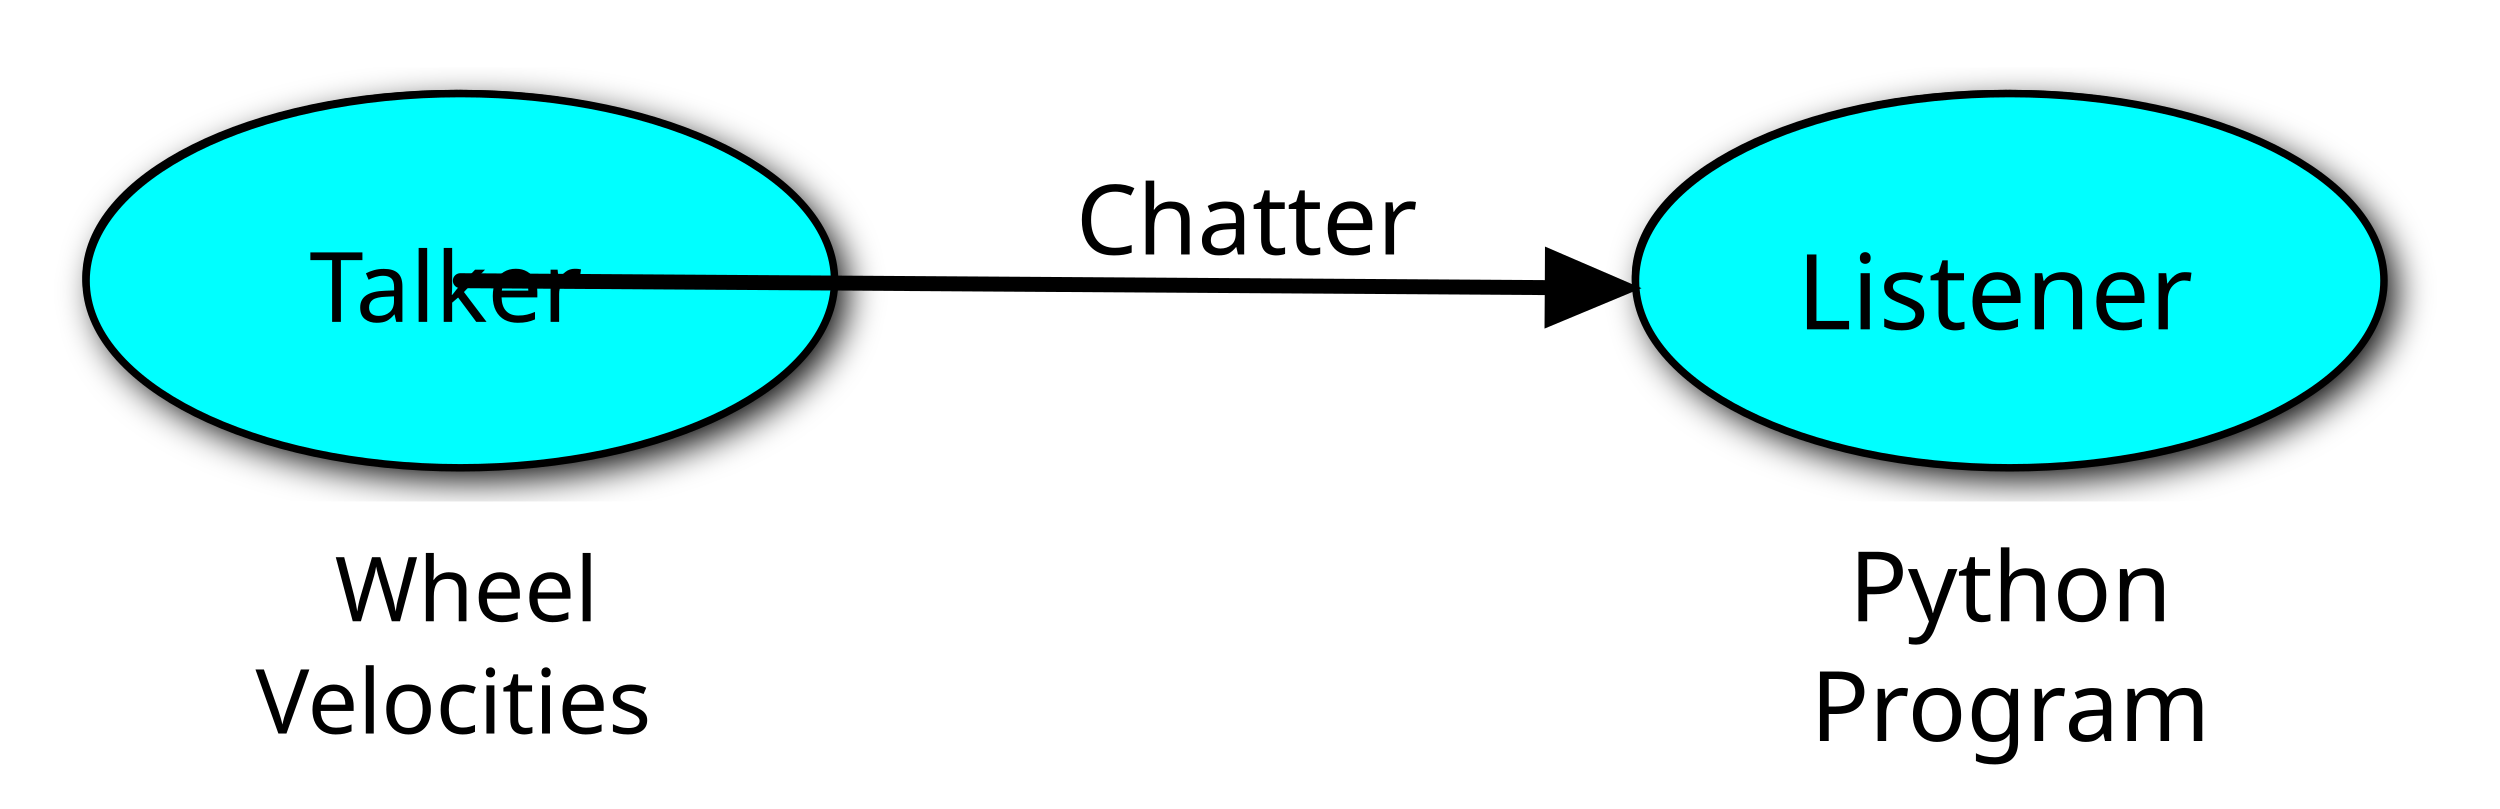
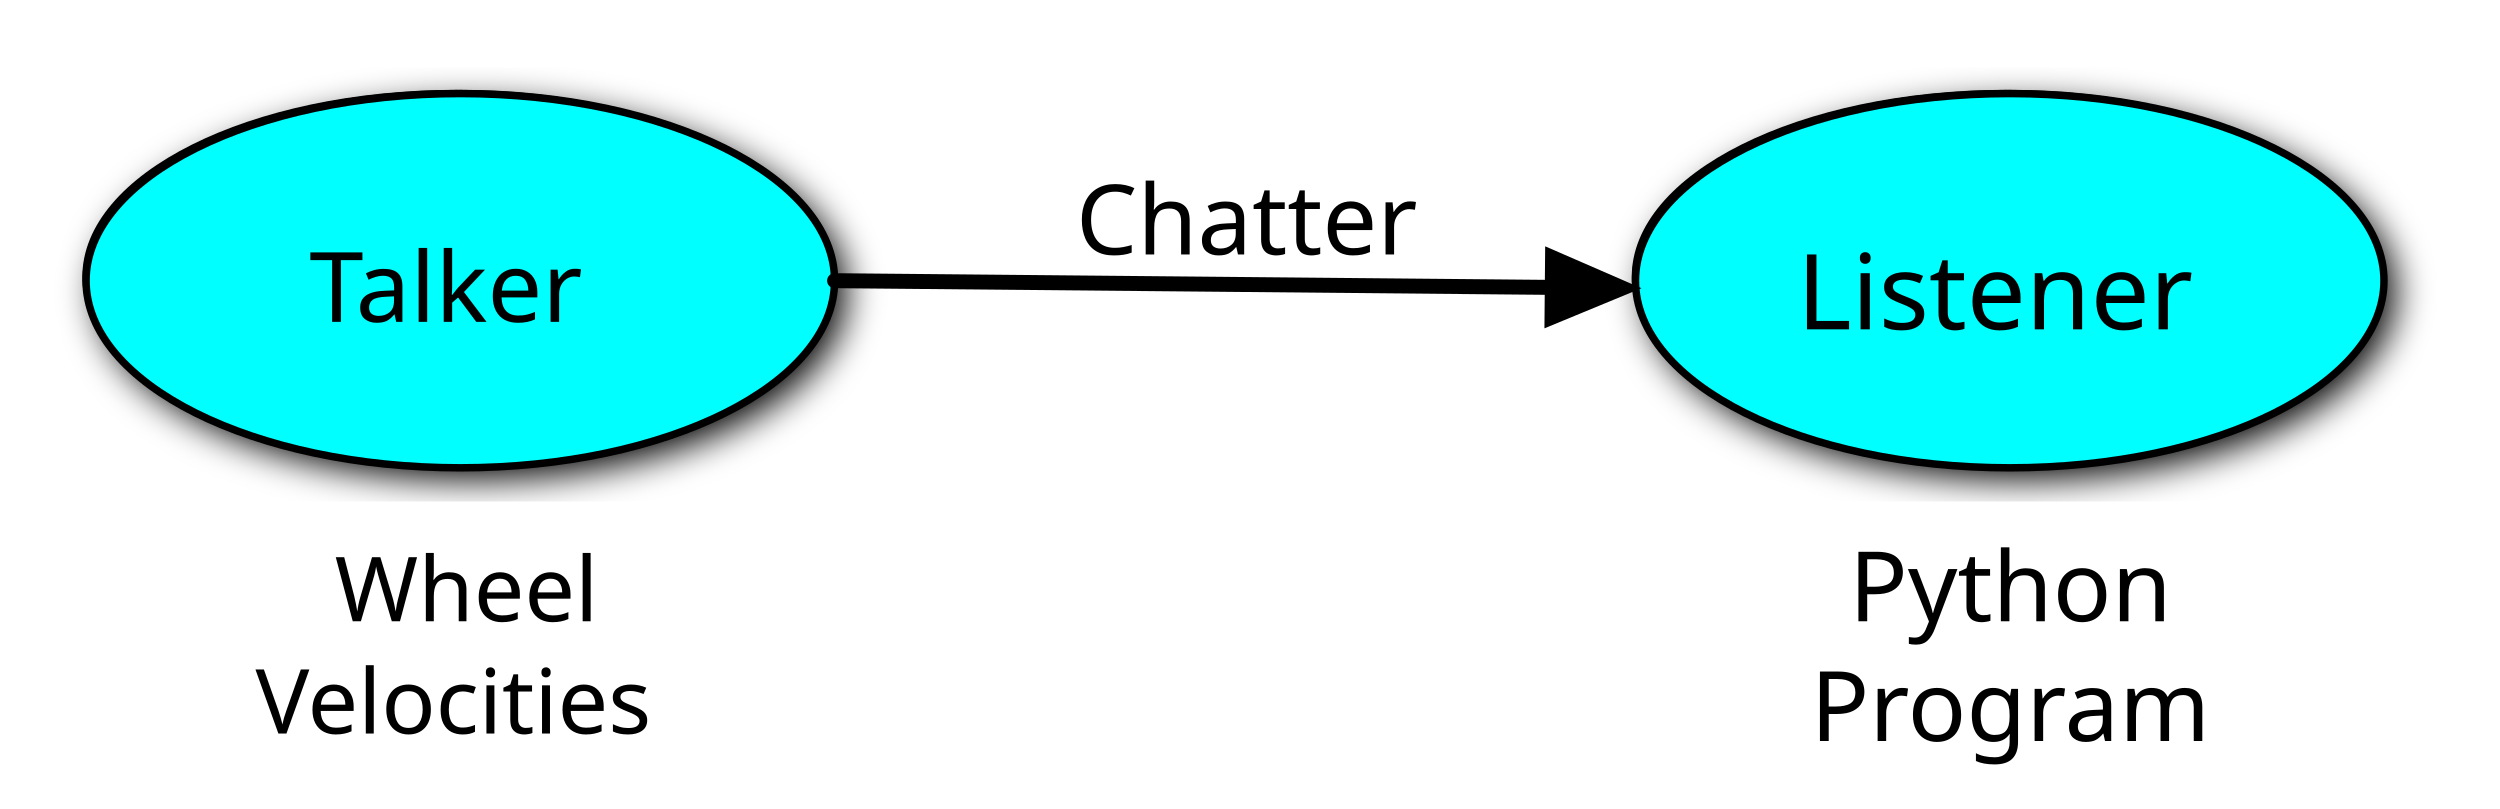
<svg xmlns="http://www.w3.org/2000/svg" width="100%" height="100%" viewBox="0 0 334 108" version="1.1">
  <g transform="scale(1, 1)">
    <g>
      <defs>
        <filter id="fillShadow-B68D5AFD-D209-481A-B774-22B5D1CDE848">
          <feGaussianBlur in="SourceAlpha" stdDeviation="2.4" />
          <feOffset dx="2.0" dy="2.0" />
          <feMerge>
            <feMergeNode />
            <feMergeNode in="SourceGraphic" />
          </feMerge>
        </filter>
      </defs>
      <ellipse cx="61.00" cy="37.00" rx="50.00" ry="25.00" fill="rgb(0, 0, 0)" filter="url(#fillShadow-B68D5AFD-D209-481A-B774-22B5D1CDE848)" />
    </g>
    <g>
      <ellipse cx="61.00" cy="37.00" rx="50.00" ry="25.00" transform="                     translate(0.5 0.5)                     " fill="rgb(0, 255, 255)" stroke-width="1.00" stroke-linecap="round" stroke-linejoin="round" stroke="rgb(0, 0, 0)" />
    </g>
    <g>
      <path d="                     M40.00 30.00                     L82.00 30.00                     L82.00 47.00                     L40.00 47.00                     Z                     " fill="none" />
      <text x="41.34" y="43.00">
        <tspan style="font-family:LucidaGrande; font-size:13px; font-style:normal; font-weight:normal;" fill="rgb(0, 0, 0)">Talker</tspan>
      </text>
    </g>
    <g>
      <defs>
        <filter id="fillShadow-B2EF6FD8-6BBF-4E39-B0FE-951DC5EF7FD9">
          <feGaussianBlur in="SourceAlpha" stdDeviation="2.4" />
          <feOffset dx="2.0" dy="2.0" />
          <feMerge>
            <feMergeNode />
            <feMergeNode in="SourceGraphic" />
          </feMerge>
        </filter>
      </defs>
      <ellipse cx="268.00" cy="37.00" rx="50.00" ry="25.00" fill="rgb(0, 0, 0)" filter="url(#fillShadow-B2EF6FD8-6BBF-4E39-B0FE-951DC5EF7FD9)" />
    </g>
    <g>
      <ellipse cx="268.00" cy="37.00" rx="50.00" ry="25.00" transform="                     translate(0.5 0.5)                     " fill="rgb(0, 255, 255)" stroke-width="1.00" stroke-linecap="round" stroke-linejoin="round" stroke="rgb(0, 0, 0)" />
    </g>
    <g>
      <path d="                     M240.00 31.00                     L294.00 31.00                     L294.00 48.00                     L240.00 48.00                     Z                     " fill="none" />
      <text x="240.05" y="44.00">
        <tspan style="font-family:LucidaGrande; font-size:14px; font-style:normal; font-weight:normal;" fill="rgb(0, 0, 0)">Listener</tspan>
      </text>
    </g>
    <g>
      <defs>
        <clipPath id="clipPath-DA31539C-C04F-49A3-A5D1-5205AE7A0012">
-           <path d="                         M-10000,-10000 h100000 v100000 h-100000 v-100000                         M206.50 38.42                         L206.53 33.42                         L228.53 33.56                         L228.47 43.56                         L206.47 43.42                         Z                         " clip-rule="evenodd" />
+           <path d="                         M-10000,-10000 h100000 v100000 h-100000 v-100000                         M206.50 38.39                         L206.55 33.39                         L228.55 33.59                         L228.45 43.59                         L206.45 43.39                         Z                         " clip-rule="evenodd" />
        </clipPath>
      </defs>
-       <path d="                     M61.00 37.00                     L218.00 38.00                     " clip-path="url(#clipPath-DA31539C-C04F-49A3-A5D1-5205AE7A0012)" transform="                     translate(0.5 0.5)                     " fill="none" stroke-width="2.00" stroke-linecap="round" stroke-linejoin="round" stroke="rgb(0, 0, 0)" />
-       <path d="                     M207.09 38.43                     L207.11 34.01                     L217.50 38.49                     L207.06 42.84                     Z                     " fill="rgb(0, 0, 0)" stroke-width="1.41" stroke-linecap="butt" stroke-linejoin="miter" stroke="rgb(0, 0, 0)" />
+       <path d="                     M111.00 37.00                     L218.00 38.00                     " clip-path="url(#clipPath-DA31539C-C04F-49A3-A5D1-5205AE7A0012)" transform="                     translate(0.5 0.5)                     " fill="none" stroke-width="2.00" stroke-linecap="round" stroke-linejoin="round" stroke="rgb(0, 0, 0)" />
+       <path d="                     M207.09 38.39                     L207.13 33.98                     L217.50 38.49                     L207.05 42.81                     Z                     " fill="rgb(0, 0, 0)" stroke-width="1.41" stroke-linecap="butt" stroke-linejoin="miter" stroke="rgb(0, 0, 0)" />
    </g>
    <g>
      <path d="                     M142.00 21.00                     L192.00 21.00                     L192.00 38.00                     L142.00 38.00                     Z                     " fill="none" />
      <text x="143.74" y="34.00">
        <tspan style="font-family:LucidaGrande; font-size:13px; font-style:normal; font-weight:normal;" fill="rgb(0, 0, 0)">Chatter</tspan>
      </text>
    </g>
    <g>
      <path d="                     M32.00 71.00                     L92.00 71.00                     L92.00 103.00                     L32.00 103.00                     Z                     " fill="none" />
      <text x="44.72" y="83.00">
        <tspan style="font-family:LucidaGrande; font-size:12px; font-style:normal; font-weight:normal;" fill="rgb(0, 0, 0)">Wheel
                </tspan>
      </text>
      <text x="34.13" y="98.00">
        <tspan style="font-family:LucidaGrande; font-size:12px; font-style:normal; font-weight:normal;" fill="rgb(0, 0, 0)">Velocities</tspan>
      </text>
    </g>
    <g>
      <path d="                     M240.00 70.00                     L297.00 70.00                     L297.00 104.00                     L240.00 104.00                     Z                     " fill="none" />
      <text x="247.02" y="83.00">
        <tspan style="font-family:LucidaGrande; font-size:13px; font-style:normal; font-weight:normal;" fill="rgb(0, 0, 0)">Python
                </tspan>
      </text>
      <text x="241.88" y="99.00">
        <tspan style="font-family:LucidaGrande; font-size:13px; font-style:normal; font-weight:normal;" fill="rgb(0, 0, 0)">Program</tspan>
      </text>
    </g>
  </g>
</svg>
